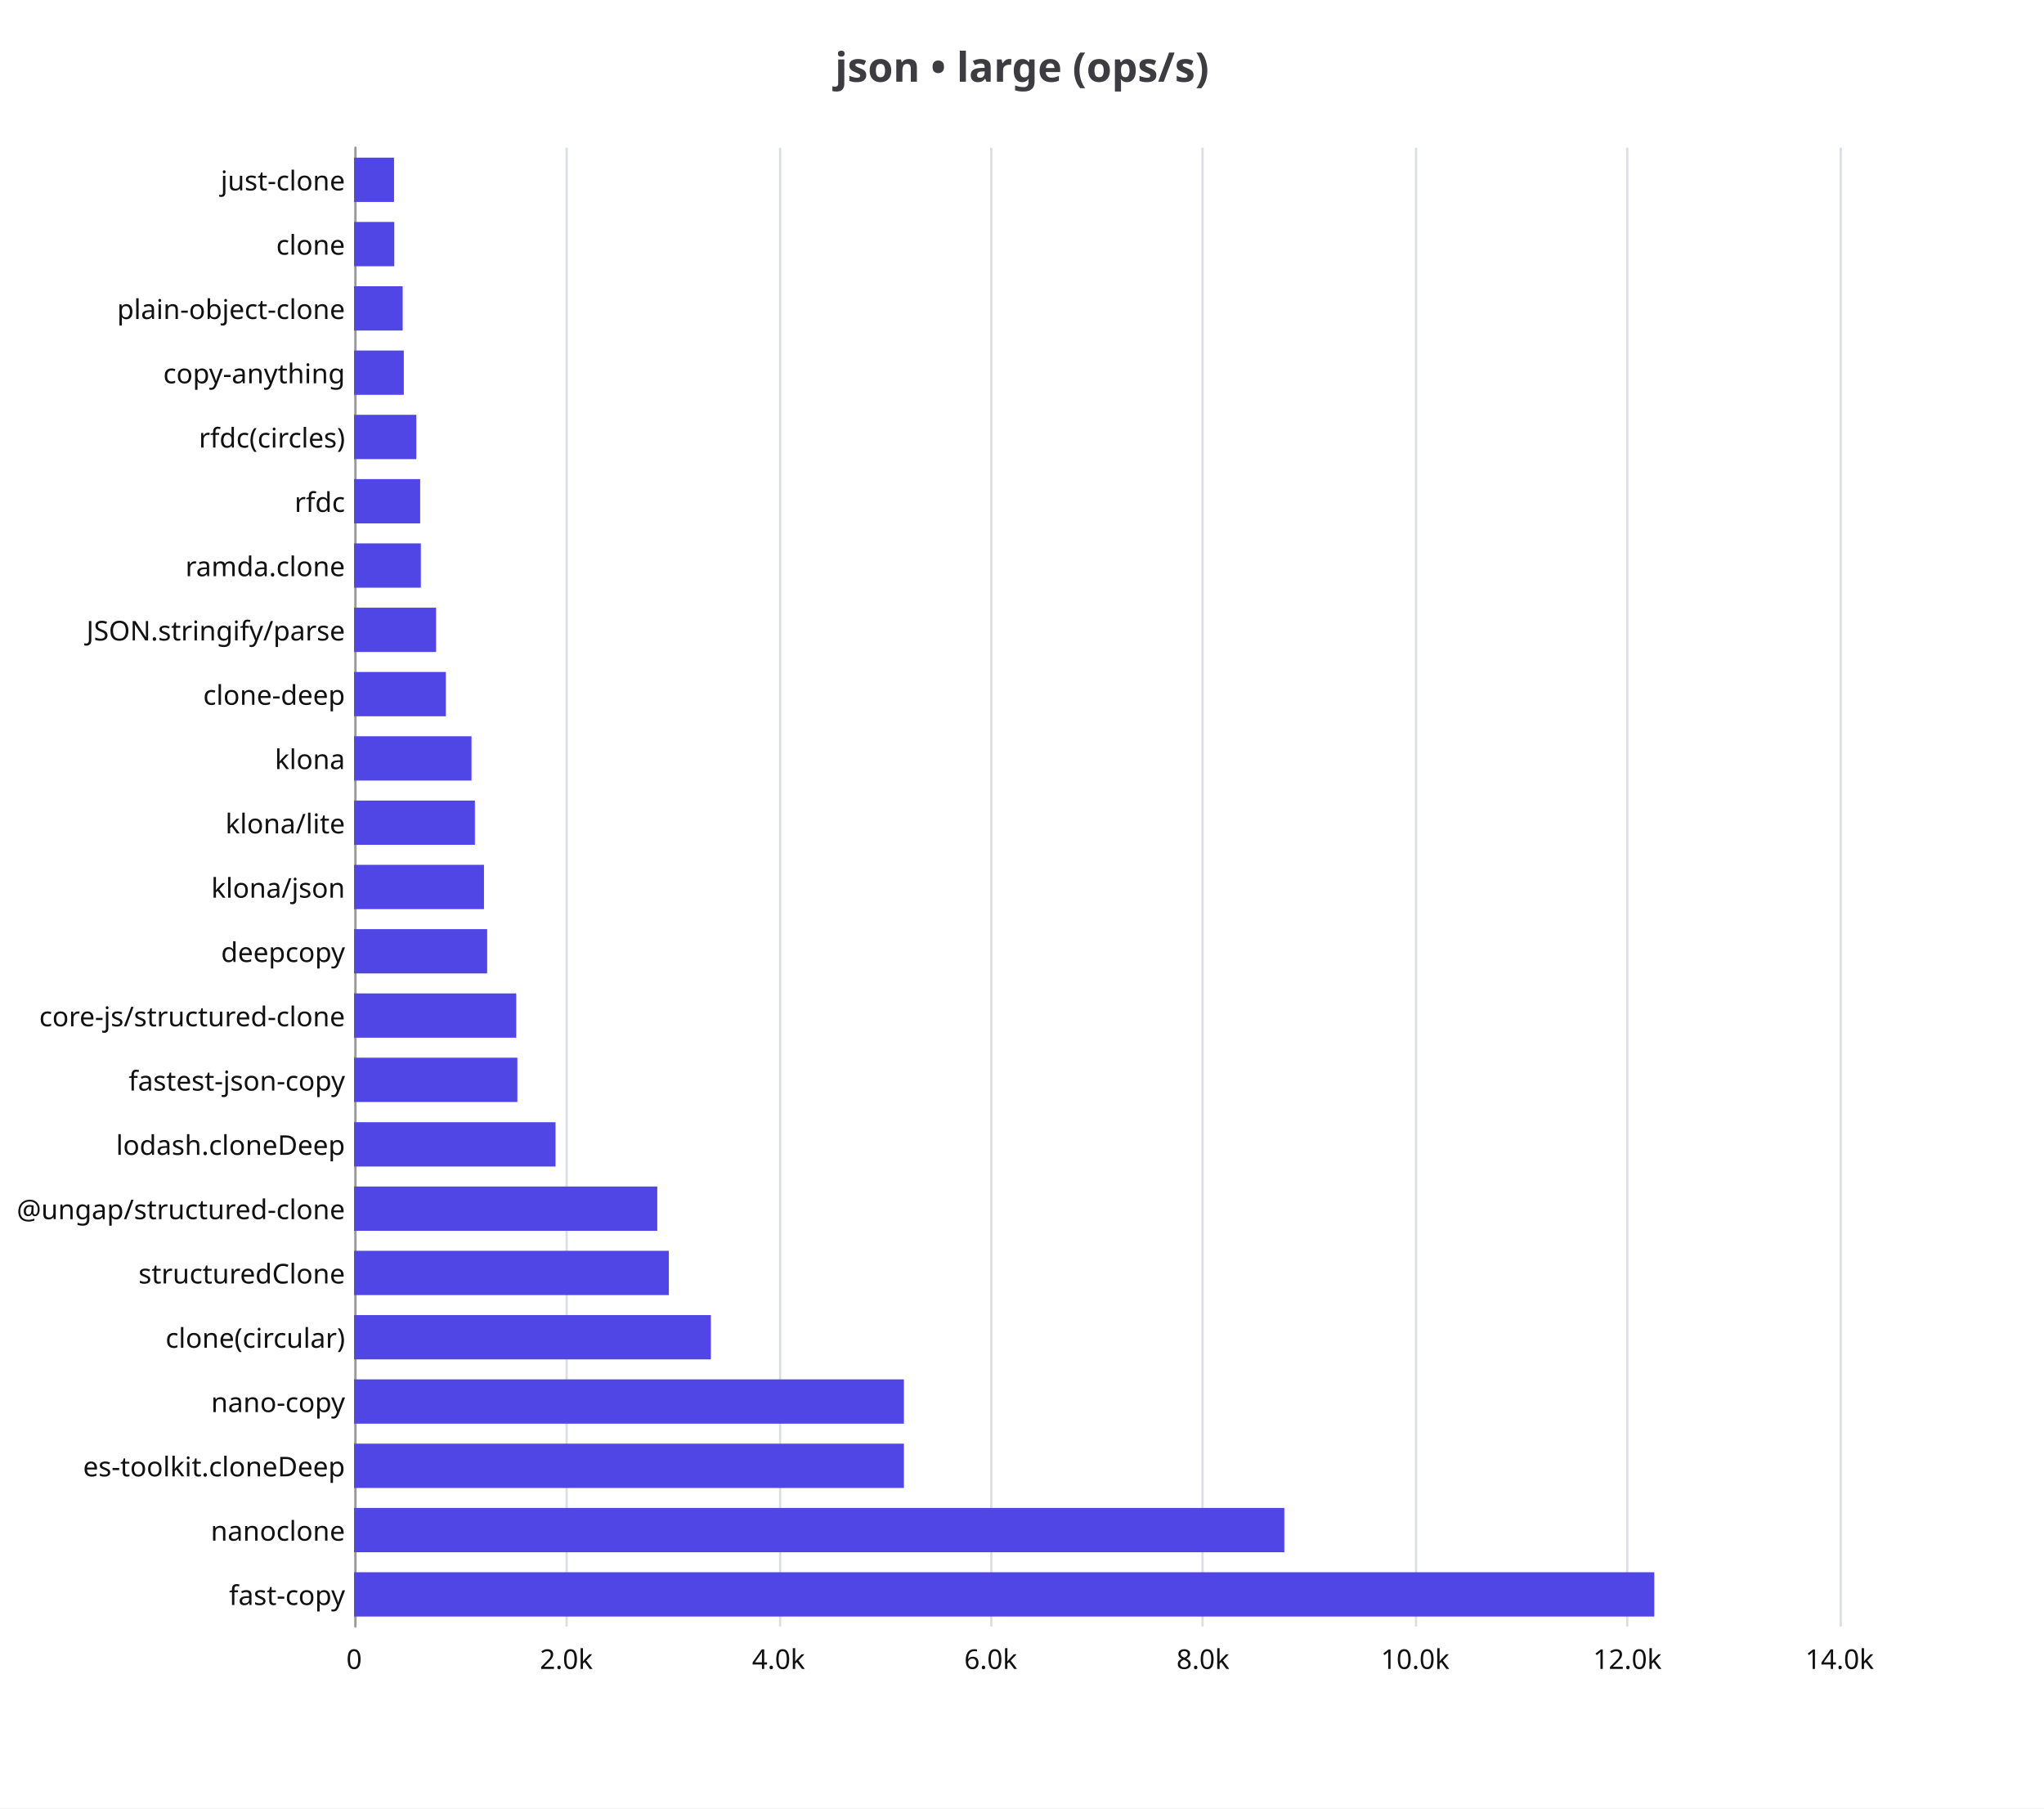
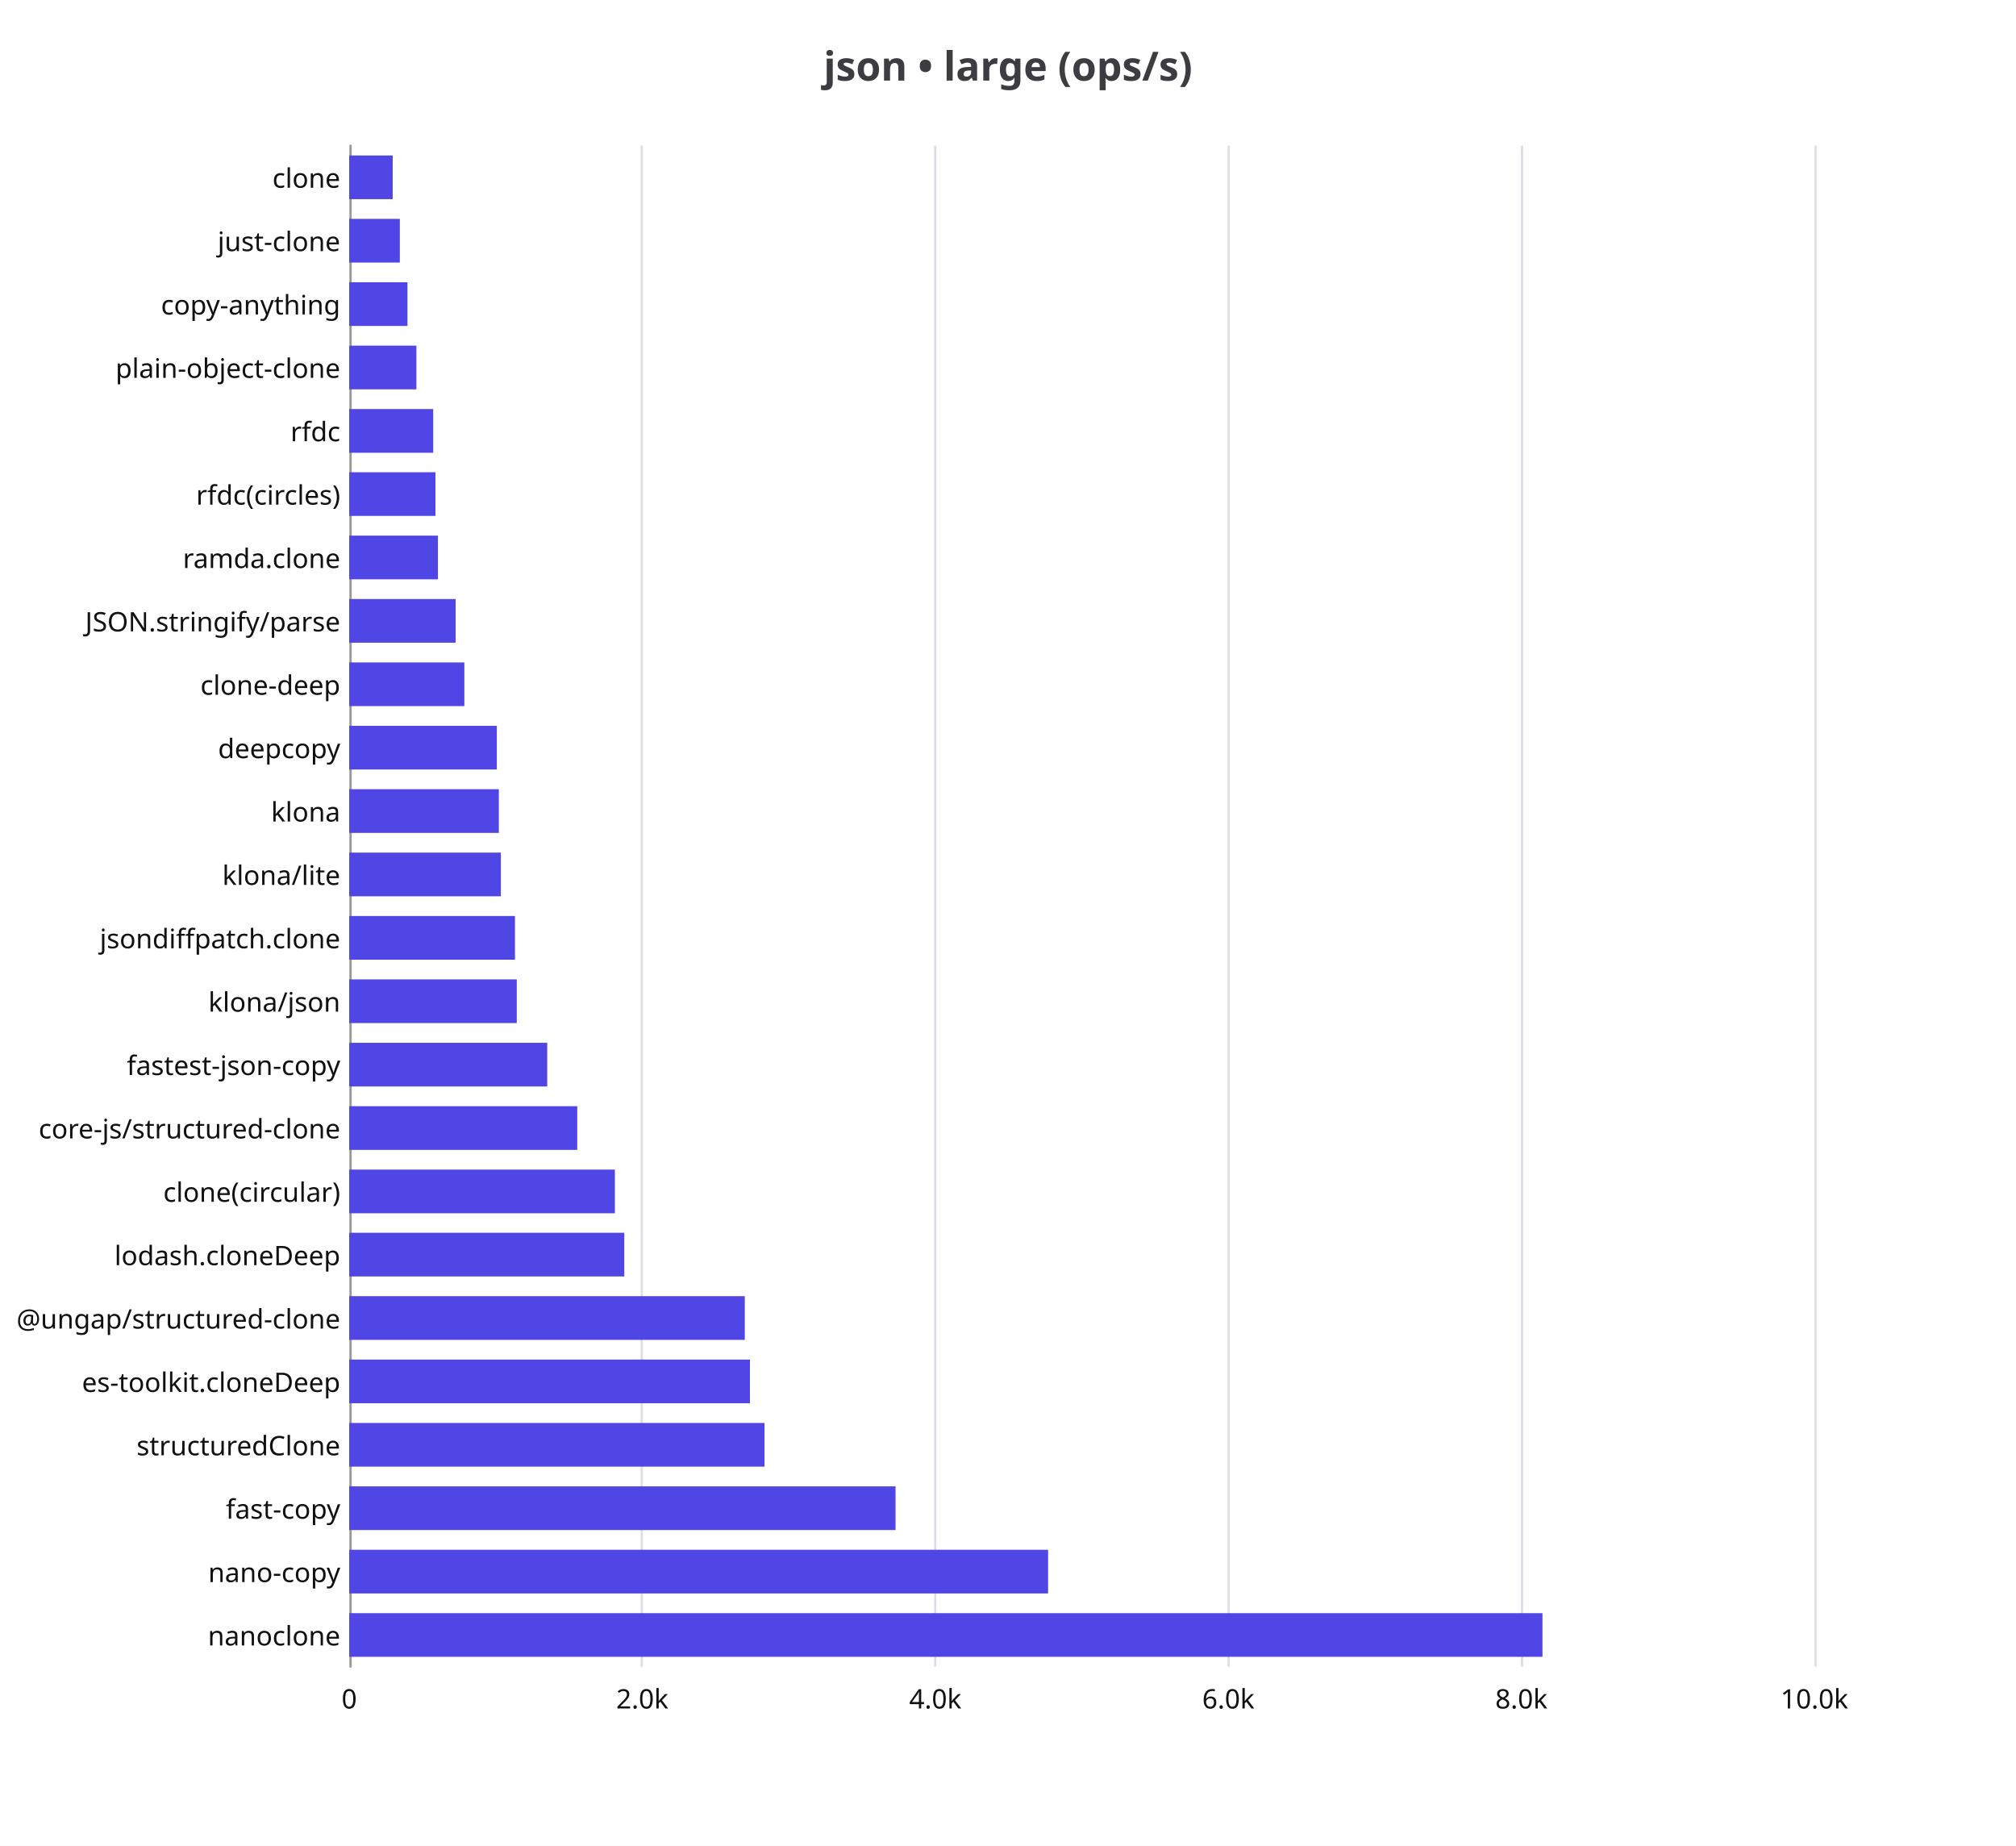
- <svg xmlns="http://www.w3.org/2000/svg" width="900" height="796" version="1.1" baseProfile="full" viewBox="0 0 900 796">
-   <rect width="900" height="796" x="0" y="0" fill="#ffffff" />
-   <path d="M156.5 65L156.5 716" fill="none" pointer-events="visible" stroke="#dbdee4" class="zr1-cls-2" />
-   <path d="M249.5 65L249.5 716" fill="none" pointer-events="visible" stroke="#dbdee4" class="zr1-cls-2" />
-   <path d="M343.5 65L343.5 716" fill="none" pointer-events="visible" stroke="#dbdee4" class="zr1-cls-2" />
-   <path d="M436.5 65L436.5 716" fill="none" pointer-events="visible" stroke="#dbdee4" class="zr1-cls-2" />
-   <path d="M529.5 65L529.5 716" fill="none" pointer-events="visible" stroke="#dbdee4" class="zr1-cls-2" />
-   <path d="M623.5 65L623.5 716" fill="none" pointer-events="visible" stroke="#dbdee4" class="zr1-cls-2" />
-   <path d="M716.5 65L716.5 716" fill="none" pointer-events="visible" stroke="#dbdee4" class="zr1-cls-2" />
-   <path d="M810.5 65L810.5 716" fill="none" pointer-events="visible" stroke="#dbdee4" class="zr1-cls-2" />
-   <path d="M156.5 716L156.5 65" fill="none" pointer-events="visible" stroke="#999" stroke-linecap="round" class="zr1-cls-2" />
-   <text dominant-baseline="central" text-anchor="end" style="font-size:12px;font-family:Microsoft YaHei;" xml:space="preserve" transform="translate(151.92 701.8478)" fill="#111">    fast-copy</text>
-   <text dominant-baseline="central" text-anchor="end" style="font-size:12px;font-family:Microsoft YaHei;" xml:space="preserve" transform="translate(151.92 673.5435)" fill="#111">    nanoclone</text>
-   <text dominant-baseline="central" text-anchor="end" style="font-size:12px;font-family:Microsoft YaHei;" xml:space="preserve" transform="translate(151.92 645.2391)" fill="#111">    es-toolkit.cloneDeep</text>
-   <text dominant-baseline="central" text-anchor="end" style="font-size:12px;font-family:Microsoft YaHei;" xml:space="preserve" transform="translate(151.92 616.9348)" fill="#111">    nano-copy</text>
-   <text dominant-baseline="central" text-anchor="end" style="font-size:12px;font-family:Microsoft YaHei;" xml:space="preserve" transform="translate(151.92 588.6304)" fill="#111">    clone(circular)</text>
-   <text dominant-baseline="central" text-anchor="end" style="font-size:12px;font-family:Microsoft YaHei;" xml:space="preserve" transform="translate(151.92 560.3261)" fill="#111">    structuredClone</text>
-   <text dominant-baseline="central" text-anchor="end" style="font-size:12px;font-family:Microsoft YaHei;" xml:space="preserve" transform="translate(151.92 532.0217)" fill="#111">    @ungap/structured-clone</text>
-   <text dominant-baseline="central" text-anchor="end" style="font-size:12px;font-family:Microsoft YaHei;" xml:space="preserve" transform="translate(151.92 503.7174)" fill="#111">    lodash.cloneDeep</text>
-   <text dominant-baseline="central" text-anchor="end" style="font-size:12px;font-family:Microsoft YaHei;" xml:space="preserve" transform="translate(151.92 475.413)" fill="#111">    fastest-json-copy</text>
-   <text dominant-baseline="central" text-anchor="end" style="font-size:12px;font-family:Microsoft YaHei;" xml:space="preserve" transform="translate(151.92 447.1087)" fill="#111">    core-js/structured-clone</text>
-   <text dominant-baseline="central" text-anchor="end" style="font-size:12px;font-family:Microsoft YaHei;" xml:space="preserve" transform="translate(151.92 418.8043)" fill="#111">    deepcopy</text>
-   <text dominant-baseline="central" text-anchor="end" style="font-size:12px;font-family:Microsoft YaHei;" xml:space="preserve" transform="translate(151.92 390.5)" fill="#111">    klona/json</text>
-   <text dominant-baseline="central" text-anchor="end" style="font-size:12px;font-family:Microsoft YaHei;" xml:space="preserve" transform="translate(151.92 362.1957)" fill="#111">    klona/lite</text>
-   <text dominant-baseline="central" text-anchor="end" style="font-size:12px;font-family:Microsoft YaHei;" xml:space="preserve" transform="translate(151.92 333.8913)" fill="#111">    klona</text>
-   <text dominant-baseline="central" text-anchor="end" style="font-size:12px;font-family:Microsoft YaHei;" xml:space="preserve" transform="translate(151.92 305.587)" fill="#111">    clone-deep</text>
-   <text dominant-baseline="central" text-anchor="end" style="font-size:12px;font-family:Microsoft YaHei;" xml:space="preserve" transform="translate(151.92 277.2826)" fill="#111">    JSON.stringify/parse</text>
-   <text dominant-baseline="central" text-anchor="end" style="font-size:12px;font-family:Microsoft YaHei;" xml:space="preserve" transform="translate(151.92 248.9783)" fill="#111">    ramda.clone</text>
-   <text dominant-baseline="central" text-anchor="end" style="font-size:12px;font-family:Microsoft YaHei;" xml:space="preserve" transform="translate(151.92 220.6739)" fill="#111">    rfdc</text>
-   <text dominant-baseline="central" text-anchor="end" style="font-size:12px;font-family:Microsoft YaHei;" xml:space="preserve" transform="translate(151.92 192.3696)" fill="#111">    rfdc(circles)</text>
-   <text dominant-baseline="central" text-anchor="end" style="font-size:12px;font-family:Microsoft YaHei;" xml:space="preserve" transform="translate(151.92 164.0652)" fill="#111">    copy-anything</text>
-   <text dominant-baseline="central" text-anchor="end" style="font-size:12px;font-family:Microsoft YaHei;" xml:space="preserve" transform="translate(151.92 135.7609)" fill="#111">    plain-object-clone</text>
-   <text dominant-baseline="central" text-anchor="end" style="font-size:12px;font-family:Microsoft YaHei;" xml:space="preserve" transform="translate(151.92 107.4565)" fill="#111">    clone</text>
-   <text dominant-baseline="central" text-anchor="end" style="font-size:12px;font-family:Microsoft YaHei;" xml:space="preserve" transform="translate(151.92 79.1522)" fill="#111">    just-clone</text>
-   <text dominant-baseline="central" text-anchor="middle" style="font-size:12px;font-family:Microsoft YaHei;" y="6" transform="translate(155.92 724)" fill="#111">0</text>
-   <text dominant-baseline="central" text-anchor="middle" style="font-size:12px;font-family:Microsoft YaHei;" y="6" transform="translate(249.36 724)" fill="#111">2.0k</text>
-   <text dominant-baseline="central" text-anchor="middle" style="font-size:12px;font-family:Microsoft YaHei;" y="6" transform="translate(342.8 724)" fill="#111">4.0k</text>
-   <text dominant-baseline="central" text-anchor="middle" style="font-size:12px;font-family:Microsoft YaHei;" y="6" transform="translate(436.24 724)" fill="#111">6.0k</text>
-   <text dominant-baseline="central" text-anchor="middle" style="font-size:12px;font-family:Microsoft YaHei;" y="6" transform="translate(529.68 724)" fill="#111">8.0k</text>
-   <text dominant-baseline="central" text-anchor="middle" style="font-size:12px;font-family:Microsoft YaHei;" y="6" transform="translate(623.12 724)" fill="#111">10.0k</text>
-   <text dominant-baseline="central" text-anchor="middle" style="font-size:12px;font-family:Microsoft YaHei;" y="6" transform="translate(716.56 724)" fill="#111">12.0k</text>
-   <text dominant-baseline="central" text-anchor="middle" style="font-size:12px;font-family:Microsoft YaHei;" y="6" transform="translate(810 724)" fill="#111">14.0k</text>
-   <path d="M155.9 692.1l572.5 0l0 19.5l-572.5 0Z" fill="#4F46E5" ecmeta_series_index="0" ecmeta_data_index="0" ecmeta_ssr_type="chart" class="zr1-cls-3" />
-   <path d="M155.9 663.8l409.6 0l0 19.5l-409.6 0Z" fill="#4F46E5" ecmeta_series_index="0" ecmeta_data_index="1" ecmeta_ssr_type="chart" class="zr1-cls-3" />
-   <path d="M155.9 635.5l242.1 0l0 19.5l-242.1 0Z" fill="#4F46E5" ecmeta_series_index="0" ecmeta_data_index="2" ecmeta_ssr_type="chart" class="zr1-cls-3" />
-   <path d="M155.9 607.2l242.1 0l0 19.5l-242.1 0Z" fill="#4F46E5" ecmeta_series_index="0" ecmeta_data_index="3" ecmeta_ssr_type="chart" class="zr1-cls-3" />
-   <path d="M155.9 578.9l157.1 0l0 19.5l-157.1 0Z" fill="#4F46E5" ecmeta_series_index="0" ecmeta_data_index="4" ecmeta_ssr_type="chart" class="zr1-cls-3" />
-   <path d="M155.9 550.6l138.6 0l0 19.5l-138.6 0Z" fill="#4F46E5" ecmeta_series_index="0" ecmeta_data_index="5" ecmeta_ssr_type="chart" class="zr1-cls-3" />
-   <path d="M155.9 522.3l133.5 0l0 19.5l-133.5 0Z" fill="#4F46E5" ecmeta_series_index="0" ecmeta_data_index="6" ecmeta_ssr_type="chart" class="zr1-cls-3" />
-   <path d="M155.9 494l88.7 0l0 19.5l-88.7 0Z" fill="#4F46E5" ecmeta_series_index="0" ecmeta_data_index="7" ecmeta_ssr_type="chart" class="zr1-cls-3" />
-   <path d="M155.9 465.6l71.9 0l0 19.5l-71.9 0Z" fill="#4F46E5" ecmeta_series_index="0" ecmeta_data_index="8" ecmeta_ssr_type="chart" class="zr1-cls-3" />
-   <path d="M155.9 437.3l71.4 0l0 19.5l-71.4 0Z" fill="#4F46E5" ecmeta_series_index="0" ecmeta_data_index="9" ecmeta_ssr_type="chart" class="zr1-cls-3" />
-   <path d="M155.9 409l58.6 0l0 19.5l-58.6 0Z" fill="#4F46E5" ecmeta_series_index="0" ecmeta_data_index="10" ecmeta_ssr_type="chart" class="zr1-cls-3" />
-   <path d="M155.9 380.7l57.2 0l0 19.5l-57.2 0Z" fill="#4F46E5" ecmeta_series_index="0" ecmeta_data_index="11" ecmeta_ssr_type="chart" class="zr1-cls-3" />
-   <path d="M155.9 352.4l53.2 0l0 19.5l-53.2 0Z" fill="#4F46E5" ecmeta_series_index="0" ecmeta_data_index="12" ecmeta_ssr_type="chart" class="zr1-cls-3" />
-   <path d="M155.9 324.1l51.7 0l0 19.5l-51.7 0Z" fill="#4F46E5" ecmeta_series_index="0" ecmeta_data_index="13" ecmeta_ssr_type="chart" class="zr1-cls-3" />
-   <path d="M155.9 295.8l40.4 0l0 19.5l-40.4 0Z" fill="#4F46E5" ecmeta_series_index="0" ecmeta_data_index="14" ecmeta_ssr_type="chart" class="zr1-cls-3" />
-   <path d="M155.9 267.5l36.1 0l0 19.5l-36.1 0Z" fill="#4F46E5" ecmeta_series_index="0" ecmeta_data_index="15" ecmeta_ssr_type="chart" class="zr1-cls-3" />
-   <path d="M155.9 239.2l29.4 0l0 19.5l-29.4 0Z" fill="#4F46E5" ecmeta_series_index="0" ecmeta_data_index="16" ecmeta_ssr_type="chart" class="zr1-cls-3" />
-   <path d="M155.9 210.9l29.1 0l0 19.5l-29.1 0Z" fill="#4F46E5" ecmeta_series_index="0" ecmeta_data_index="17" ecmeta_ssr_type="chart" class="zr1-cls-3" />
-   <path d="M155.9 182.6l27.4 0l0 19.5l-27.4 0Z" fill="#4F46E5" ecmeta_series_index="0" ecmeta_data_index="18" ecmeta_ssr_type="chart" class="zr1-cls-3" />
-   <path d="M155.9 154.3l21.9 0l0 19.5l-21.9 0Z" fill="#4F46E5" ecmeta_series_index="0" ecmeta_data_index="19" ecmeta_ssr_type="chart" class="zr1-cls-3" />
-   <path d="M155.9 126l21.4 0l0 19.5l-21.4 0Z" fill="#4F46E5" ecmeta_series_index="0" ecmeta_data_index="20" ecmeta_ssr_type="chart" class="zr1-cls-3" />
-   <path d="M155.9 97.7l17.7 0l0 19.5l-17.7 0Z" fill="#4F46E5" ecmeta_series_index="0" ecmeta_data_index="21" ecmeta_ssr_type="chart" class="zr1-cls-3" />
-   <path d="M155.9 69.4l17.6 0l0 19.5l-17.6 0Z" fill="#4F46E5" ecmeta_series_index="0" ecmeta_data_index="22" ecmeta_ssr_type="chart" class="zr1-cls-3" />
+ <svg xmlns="http://www.w3.org/2000/svg" width="900" height="824" version="1.1" baseProfile="full" viewBox="0 0 900 824">
+   <rect width="900" height="824" x="0" y="0" fill="#ffffff" />
+   <path d="M156.5 65L156.5 744" fill="none" pointer-events="visible" stroke="#dbdee4" class="zr1-cls-2" />
+   <path d="M286.5 65L286.5 744" fill="none" pointer-events="visible" stroke="#dbdee4" class="zr1-cls-2" />
+   <path d="M417.5 65L417.5 744" fill="none" pointer-events="visible" stroke="#dbdee4" class="zr1-cls-2" />
+   <path d="M548.5 65L548.5 744" fill="none" pointer-events="visible" stroke="#dbdee4" class="zr1-cls-2" />
+   <path d="M679.5 65L679.5 744" fill="none" pointer-events="visible" stroke="#dbdee4" class="zr1-cls-2" />
+   <path d="M810.5 65L810.5 744" fill="none" pointer-events="visible" stroke="#dbdee4" class="zr1-cls-2" />
+   <path d="M156.5 744L156.5 65" fill="none" pointer-events="visible" stroke="#999" stroke-linecap="round" class="zr1-cls-2" />
+   <text dominant-baseline="central" text-anchor="end" style="font-size:12px;font-family:Microsoft YaHei;" xml:space="preserve" transform="translate(151.92 729.8542)" fill="#111">    nanoclone</text>
+   <text dominant-baseline="central" text-anchor="end" style="font-size:12px;font-family:Microsoft YaHei;" xml:space="preserve" transform="translate(151.92 701.5625)" fill="#111">    nano-copy</text>
+   <text dominant-baseline="central" text-anchor="end" style="font-size:12px;font-family:Microsoft YaHei;" xml:space="preserve" transform="translate(151.92 673.2708)" fill="#111">    fast-copy</text>
+   <text dominant-baseline="central" text-anchor="end" style="font-size:12px;font-family:Microsoft YaHei;" xml:space="preserve" transform="translate(151.92 644.9792)" fill="#111">    structuredClone</text>
+   <text dominant-baseline="central" text-anchor="end" style="font-size:12px;font-family:Microsoft YaHei;" xml:space="preserve" transform="translate(151.92 616.6875)" fill="#111">    es-toolkit.cloneDeep</text>
+   <text dominant-baseline="central" text-anchor="end" style="font-size:12px;font-family:Microsoft YaHei;" xml:space="preserve" transform="translate(151.92 588.3958)" fill="#111">    @ungap/structured-clone</text>
+   <text dominant-baseline="central" text-anchor="end" style="font-size:12px;font-family:Microsoft YaHei;" xml:space="preserve" transform="translate(151.92 560.1042)" fill="#111">    lodash.cloneDeep</text>
+   <text dominant-baseline="central" text-anchor="end" style="font-size:12px;font-family:Microsoft YaHei;" xml:space="preserve" transform="translate(151.92 531.8125)" fill="#111">    clone(circular)</text>
+   <text dominant-baseline="central" text-anchor="end" style="font-size:12px;font-family:Microsoft YaHei;" xml:space="preserve" transform="translate(151.92 503.5208)" fill="#111">    core-js/structured-clone</text>
+   <text dominant-baseline="central" text-anchor="end" style="font-size:12px;font-family:Microsoft YaHei;" xml:space="preserve" transform="translate(151.92 475.2292)" fill="#111">    fastest-json-copy</text>
+   <text dominant-baseline="central" text-anchor="end" style="font-size:12px;font-family:Microsoft YaHei;" xml:space="preserve" transform="translate(151.92 446.9375)" fill="#111">    klona/json</text>
+   <text dominant-baseline="central" text-anchor="end" style="font-size:12px;font-family:Microsoft YaHei;" xml:space="preserve" transform="translate(151.92 418.6458)" fill="#111">    jsondiffpatch.clone</text>
+   <text dominant-baseline="central" text-anchor="end" style="font-size:12px;font-family:Microsoft YaHei;" xml:space="preserve" transform="translate(151.92 390.3542)" fill="#111">    klona/lite</text>
+   <text dominant-baseline="central" text-anchor="end" style="font-size:12px;font-family:Microsoft YaHei;" xml:space="preserve" transform="translate(151.92 362.0625)" fill="#111">    klona</text>
+   <text dominant-baseline="central" text-anchor="end" style="font-size:12px;font-family:Microsoft YaHei;" xml:space="preserve" transform="translate(151.92 333.7708)" fill="#111">    deepcopy</text>
+   <text dominant-baseline="central" text-anchor="end" style="font-size:12px;font-family:Microsoft YaHei;" xml:space="preserve" transform="translate(151.92 305.4792)" fill="#111">    clone-deep</text>
+   <text dominant-baseline="central" text-anchor="end" style="font-size:12px;font-family:Microsoft YaHei;" xml:space="preserve" transform="translate(151.92 277.1875)" fill="#111">    JSON.stringify/parse</text>
+   <text dominant-baseline="central" text-anchor="end" style="font-size:12px;font-family:Microsoft YaHei;" xml:space="preserve" transform="translate(151.92 248.8958)" fill="#111">    ramda.clone</text>
+   <text dominant-baseline="central" text-anchor="end" style="font-size:12px;font-family:Microsoft YaHei;" xml:space="preserve" transform="translate(151.92 220.6042)" fill="#111">    rfdc(circles)</text>
+   <text dominant-baseline="central" text-anchor="end" style="font-size:12px;font-family:Microsoft YaHei;" xml:space="preserve" transform="translate(151.92 192.3125)" fill="#111">    rfdc</text>
+   <text dominant-baseline="central" text-anchor="end" style="font-size:12px;font-family:Microsoft YaHei;" xml:space="preserve" transform="translate(151.92 164.0208)" fill="#111">    plain-object-clone</text>
+   <text dominant-baseline="central" text-anchor="end" style="font-size:12px;font-family:Microsoft YaHei;" xml:space="preserve" transform="translate(151.92 135.7292)" fill="#111">    copy-anything</text>
+   <text dominant-baseline="central" text-anchor="end" style="font-size:12px;font-family:Microsoft YaHei;" xml:space="preserve" transform="translate(151.92 107.4375)" fill="#111">    just-clone</text>
+   <text dominant-baseline="central" text-anchor="end" style="font-size:12px;font-family:Microsoft YaHei;" xml:space="preserve" transform="translate(151.92 79.1458)" fill="#111">    clone</text>
+   <text dominant-baseline="central" text-anchor="middle" style="font-size:12px;font-family:Microsoft YaHei;" y="6" transform="translate(155.92 752)" fill="#111">0</text>
+   <text dominant-baseline="central" text-anchor="middle" style="font-size:12px;font-family:Microsoft YaHei;" y="6" transform="translate(286.736 752)" fill="#111">2.0k</text>
+   <text dominant-baseline="central" text-anchor="middle" style="font-size:12px;font-family:Microsoft YaHei;" y="6" transform="translate(417.552 752)" fill="#111">4.0k</text>
+   <text dominant-baseline="central" text-anchor="middle" style="font-size:12px;font-family:Microsoft YaHei;" y="6" transform="translate(548.368 752)" fill="#111">6.0k</text>
+   <text dominant-baseline="central" text-anchor="middle" style="font-size:12px;font-family:Microsoft YaHei;" y="6" transform="translate(679.184 752)" fill="#111">8.0k</text>
+   <text dominant-baseline="central" text-anchor="middle" style="font-size:12px;font-family:Microsoft YaHei;" y="6" transform="translate(810 752)" fill="#111">10.0k</text>
+   <path d="M155.9 720.1l532.7 0l0 19.5l-532.7 0Z" fill="#4F46E5" ecmeta_series_index="0" ecmeta_data_index="0" ecmeta_ssr_type="chart" class="zr1-cls-3" />
+   <path d="M155.9 691.8l312 0l0 19.5l-312 0Z" fill="#4F46E5" ecmeta_series_index="0" ecmeta_data_index="1" ecmeta_ssr_type="chart" class="zr1-cls-3" />
+   <path d="M155.9 663.5l243.9 0l0 19.5l-243.9 0Z" fill="#4F46E5" ecmeta_series_index="0" ecmeta_data_index="2" ecmeta_ssr_type="chart" class="zr1-cls-3" />
+   <path d="M155.9 635.2l185.4 0l0 19.5l-185.4 0Z" fill="#4F46E5" ecmeta_series_index="0" ecmeta_data_index="3" ecmeta_ssr_type="chart" class="zr1-cls-3" />
+   <path d="M155.9 606.9l178.9 0l0 19.5l-178.9 0Z" fill="#4F46E5" ecmeta_series_index="0" ecmeta_data_index="4" ecmeta_ssr_type="chart" class="zr1-cls-3" />
+   <path d="M155.9 578.6l176.6 0l0 19.5l-176.6 0Z" fill="#4F46E5" ecmeta_series_index="0" ecmeta_data_index="5" ecmeta_ssr_type="chart" class="zr1-cls-3" />
+   <path d="M155.9 550.3l122.8 0l0 19.5l-122.8 0Z" fill="#4F46E5" ecmeta_series_index="0" ecmeta_data_index="6" ecmeta_ssr_type="chart" class="zr1-cls-3" />
+   <path d="M155.9 522.1l118.6 0l0 19.5l-118.6 0Z" fill="#4F46E5" ecmeta_series_index="0" ecmeta_data_index="7" ecmeta_ssr_type="chart" class="zr1-cls-3" />
+   <path d="M155.9 493.8l101.8 0l0 19.5l-101.8 0Z" fill="#4F46E5" ecmeta_series_index="0" ecmeta_data_index="8" ecmeta_ssr_type="chart" class="zr1-cls-3" />
+   <path d="M155.9 465.5l88.4 0l0 19.5l-88.4 0Z" fill="#4F46E5" ecmeta_series_index="0" ecmeta_data_index="9" ecmeta_ssr_type="chart" class="zr1-cls-3" />
+   <path d="M155.9 437.2l74.8 0l0 19.5l-74.8 0Z" fill="#4F46E5" ecmeta_series_index="0" ecmeta_data_index="10" ecmeta_ssr_type="chart" class="zr1-cls-3" />
+   <path d="M155.9 408.9l74 0l0 19.5l-74 0Z" fill="#4F46E5" ecmeta_series_index="0" ecmeta_data_index="11" ecmeta_ssr_type="chart" class="zr1-cls-3" />
+   <path d="M155.9 380.6l67.7 0l0 19.5l-67.7 0Z" fill="#4F46E5" ecmeta_series_index="0" ecmeta_data_index="12" ecmeta_ssr_type="chart" class="zr1-cls-3" />
+   <path d="M155.9 352.3l66.8 0l0 19.5l-66.8 0Z" fill="#4F46E5" ecmeta_series_index="0" ecmeta_data_index="13" ecmeta_ssr_type="chart" class="zr1-cls-3" />
+   <path d="M155.9 324l65.9 0l0 19.5l-65.9 0Z" fill="#4F46E5" ecmeta_series_index="0" ecmeta_data_index="14" ecmeta_ssr_type="chart" class="zr1-cls-3" />
+   <path d="M155.9 295.7l51.4 0l0 19.5l-51.4 0Z" fill="#4F46E5" ecmeta_series_index="0" ecmeta_data_index="15" ecmeta_ssr_type="chart" class="zr1-cls-3" />
+   <path d="M155.9 267.4l47.5 0l0 19.5l-47.5 0Z" fill="#4F46E5" ecmeta_series_index="0" ecmeta_data_index="16" ecmeta_ssr_type="chart" class="zr1-cls-3" />
+   <path d="M155.9 239.1l39.6 0l0 19.5l-39.6 0Z" fill="#4F46E5" ecmeta_series_index="0" ecmeta_data_index="17" ecmeta_ssr_type="chart" class="zr1-cls-3" />
+   <path d="M155.9 210.8l38.5 0l0 19.5l-38.5 0Z" fill="#4F46E5" ecmeta_series_index="0" ecmeta_data_index="18" ecmeta_ssr_type="chart" class="zr1-cls-3" />
+   <path d="M155.9 182.6l37.5 0l0 19.5l-37.5 0Z" fill="#4F46E5" ecmeta_series_index="0" ecmeta_data_index="19" ecmeta_ssr_type="chart" class="zr1-cls-3" />
+   <path d="M155.9 154.3l30 0l0 19.5l-30 0Z" fill="#4F46E5" ecmeta_series_index="0" ecmeta_data_index="20" ecmeta_ssr_type="chart" class="zr1-cls-3" />
+   <path d="M155.9 126l26 0l0 19.5l-26 0Z" fill="#4F46E5" ecmeta_series_index="0" ecmeta_data_index="21" ecmeta_ssr_type="chart" class="zr1-cls-3" />
+   <path d="M155.9 97.7l22.6 0l0 19.5l-22.6 0Z" fill="#4F46E5" ecmeta_series_index="0" ecmeta_data_index="22" ecmeta_ssr_type="chart" class="zr1-cls-3" />
+   <path d="M155.9 69.4l19.4 0l0 19.5l-19.4 0Z" fill="#4F46E5" ecmeta_series_index="0" ecmeta_data_index="23" ecmeta_ssr_type="chart" class="zr1-cls-3" />
  <path d="M-85.7 -5l171.5 0l0 28l-171.5 0Z" transform="translate(450 20)" fill="rgb(0,0,0)" fill-opacity="0" stroke="#3c3c41" stroke-width="0" class="zr1-cls-2" />
  <text dominant-baseline="central" text-anchor="middle" style="font-size:18px;font-family:Microsoft YaHei;font-weight:bold;" xml:space="preserve" y="9" transform="translate(450 20)" fill="#3c3c41">json • large (ops/s)</text>
  <style>
.zr1-cls-2:hover {
pointer-events:none;
}
.zr1-cls-3:hover {
cursor:pointer;
fill:rgba(86,77,251,1);
}



</style>
</svg>
